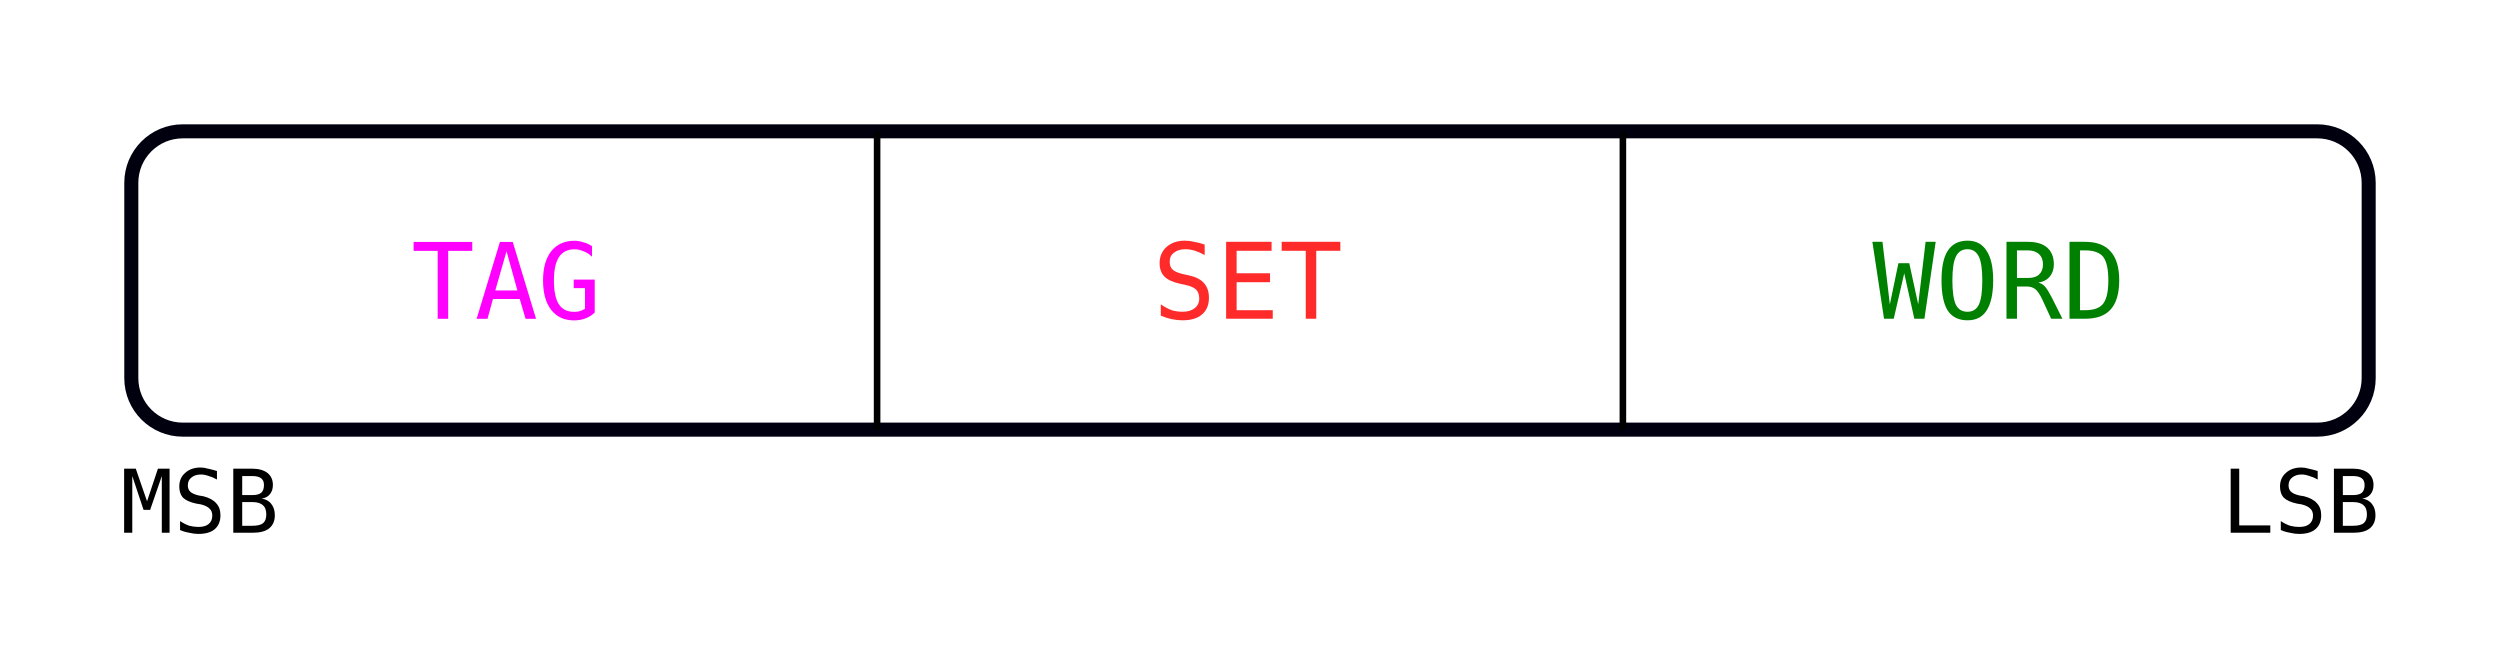
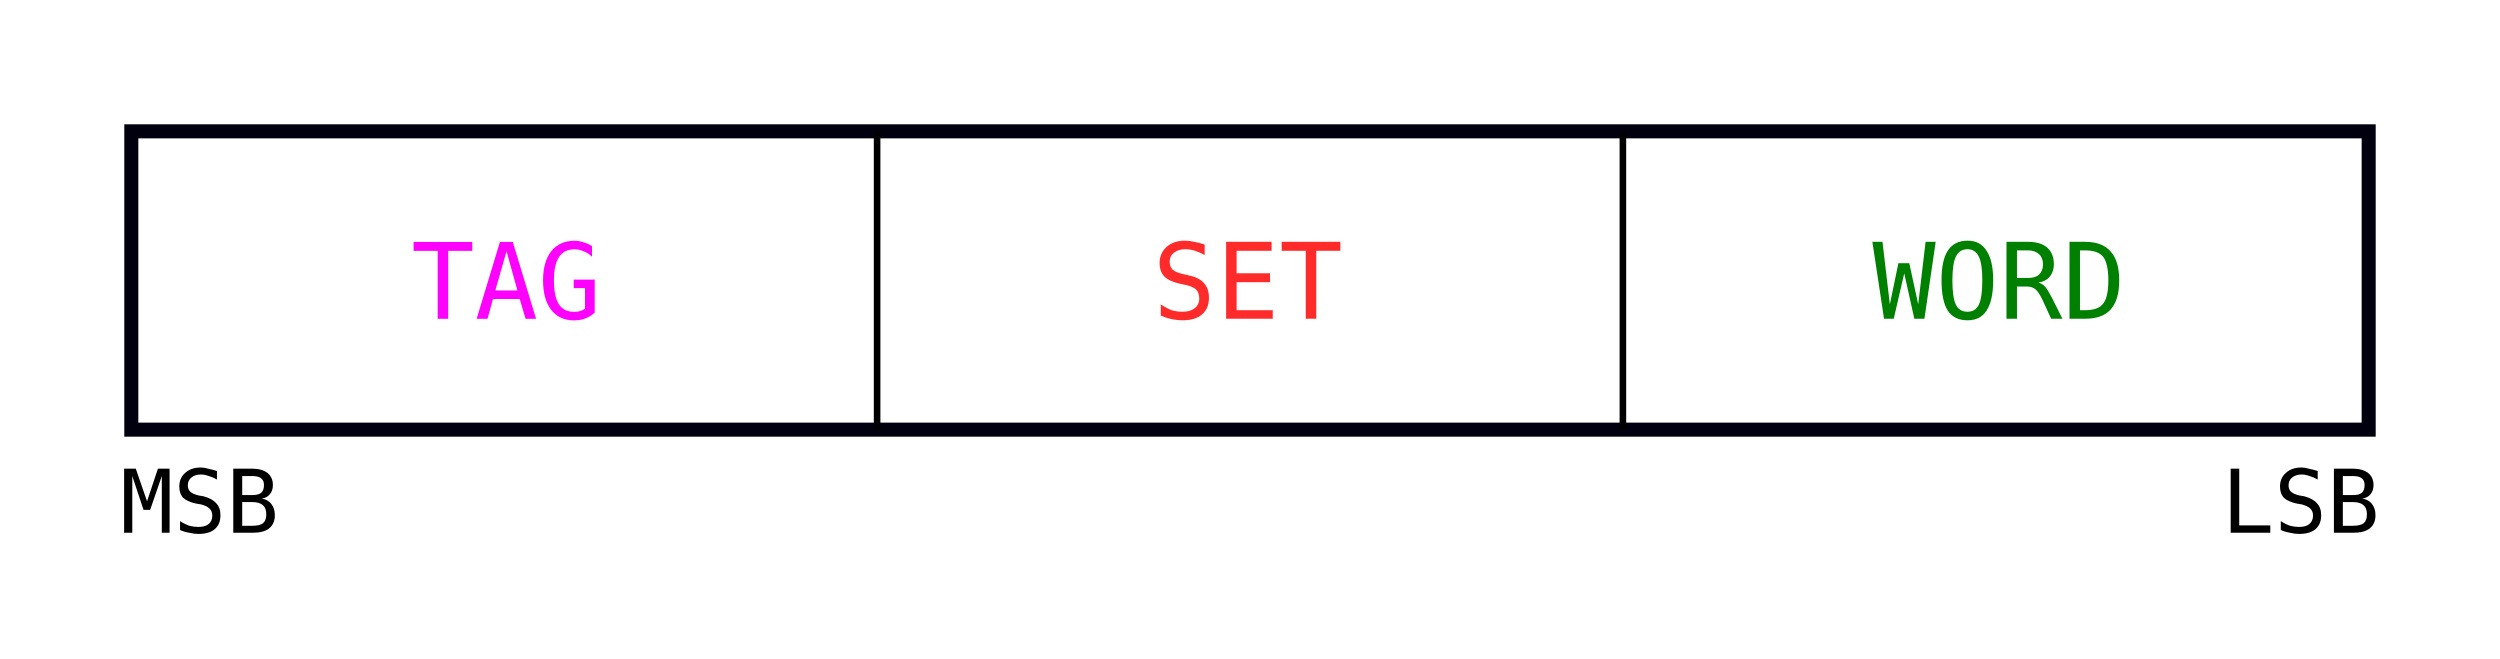
<svg xmlns="http://www.w3.org/2000/svg" width="100.565mm" height="26.484mm" viewBox="0 0 100.565 26.484" version="1.1" id="svg8875">
  <defs id="defs8872">
    <marker style="overflow:visible" refX="0" refY="0" orient="auto" id="Arrow1Mend8560581">
      <path transform="matrix(-0.4,0,0,-0.4,-4,0)" style="fill:#0000ff;fill-opacity:1;fill-rule:evenodd;stroke:#0000ff;stroke-width:1pt;stroke-opacity:1" d="M 0,0 5,-5 -12.5,0 5,5 Z" id="path8679" />
    </marker>
    <marker style="overflow:visible" id="Arrow1Mend" refX="0" refY="0" orient="auto">
      <path transform="matrix(-0.4,0,0,-0.4,-4,0)" style="fill:context-stroke;fill-rule:evenodd;stroke:context-stroke;stroke-width:1pt" d="M 0,0 5,-5 -12.5,0 5,5 Z" id="path57110" />
    </marker>
    <marker style="overflow:visible" id="Arrow1Mend-7" refX="0" refY="0" orient="auto">
      <path transform="matrix(-0.4,0,0,-0.4,-4,0)" style="fill:context-stroke;fill-rule:evenodd;stroke:context-stroke;stroke-width:1pt" d="M 0,0 5,-5 -12.5,0 5,5 Z" id="path57110-9" />
    </marker>
  </defs>
  <g id="layer1" transform="translate(-32.09281,-79.78009)">
    <g id="g62981" transform="translate(54.71994,70.75028)">
      <text xml:space="preserve" style="font-size:4.233px;line-height:0.85;font-family:monospace;-inkscape-font-specification:monospace;fill:#ff2a2a;stroke-width:0.265" x="23.737" y="21.853" id="text32746">
        <tspan id="tspan32744" style="fill:#ff2a2a;stroke-width:0.265" x="23.737" y="21.853">SET</tspan>
      </text>
    </g>
    <g id="g62991" transform="translate(36.92437,70.75028)">
      <g id="g5767" transform="translate(2.502174)">
        <text xml:space="preserve" style="font-size:4.233px;line-height:0.85;font-family:monospace;-inkscape-font-specification:monospace;fill:#008000;stroke-width:0.265" x="67.983" y="21.853" id="text37528">
          <tspan id="tspan37526" style="fill:#008000;stroke-width:0.265" x="67.983" y="21.853">WORD</tspan>
        </text>
      </g>
    </g>
-     <rect style="fill:none;stroke:#00000f;stroke-width:0.565;stroke-linecap:square;stroke-opacity:1" id="rect9829" width="90" height="12" x="37.375" y="85.063" ry="2.07" />
+     <rect style="fill:none;stroke:#00000f;stroke-width:0.565;stroke-linecap:square;stroke-opacity:1" id="rect9829" width="90" height="12" x="37.375" y="85.063" />
    <text xml:space="preserve" style="font-size:4.233px;line-height:0.85;font-family:monospace;-inkscape-font-specification:monospace;fill:#ff00ff;stroke-width:0.265" x="48.637" y="92.604" id="text11716">
      <tspan id="tspan11714" style="fill:#ff00ff;stroke-width:0.265" x="48.637" y="92.604">TAG</tspan>
    </text>
    <g id="g15076">
      <path style="fill:none;stroke:#000000;stroke-width:0.265px;stroke-linecap:butt;stroke-linejoin:miter;stroke-opacity:1" d="M 67.375,85.063 V 97.063" id="path14990" />
      <path style="fill:none;stroke:#000000;stroke-width:0.265px;stroke-linecap:butt;stroke-linejoin:miter;stroke-opacity:1" d="M 97.375,85.063 V 97.063" id="path14992" />
    </g>
    <text xml:space="preserve" style="font-size:3.528px;line-height:0.85;font-family:monospace;-inkscape-font-specification:monospace;stroke-width:0.265" x="121.451" y="101.214" id="text16258">
      <tspan id="tspan16256" style="font-size:3.528px;stroke-width:0.265" x="121.451" y="101.214">LSB</tspan>
    </text>
    <text xml:space="preserve" style="font-size:3.528px;line-height:0.85;font-family:monospace;-inkscape-font-specification:monospace;stroke-width:0.265" x="36.945" y="101.214" id="text18674">
      <tspan id="tspan18672" style="font-size:3.528px;stroke-width:0.265" x="36.945" y="101.214">MSB</tspan>
    </text>
  </g>
</svg>
